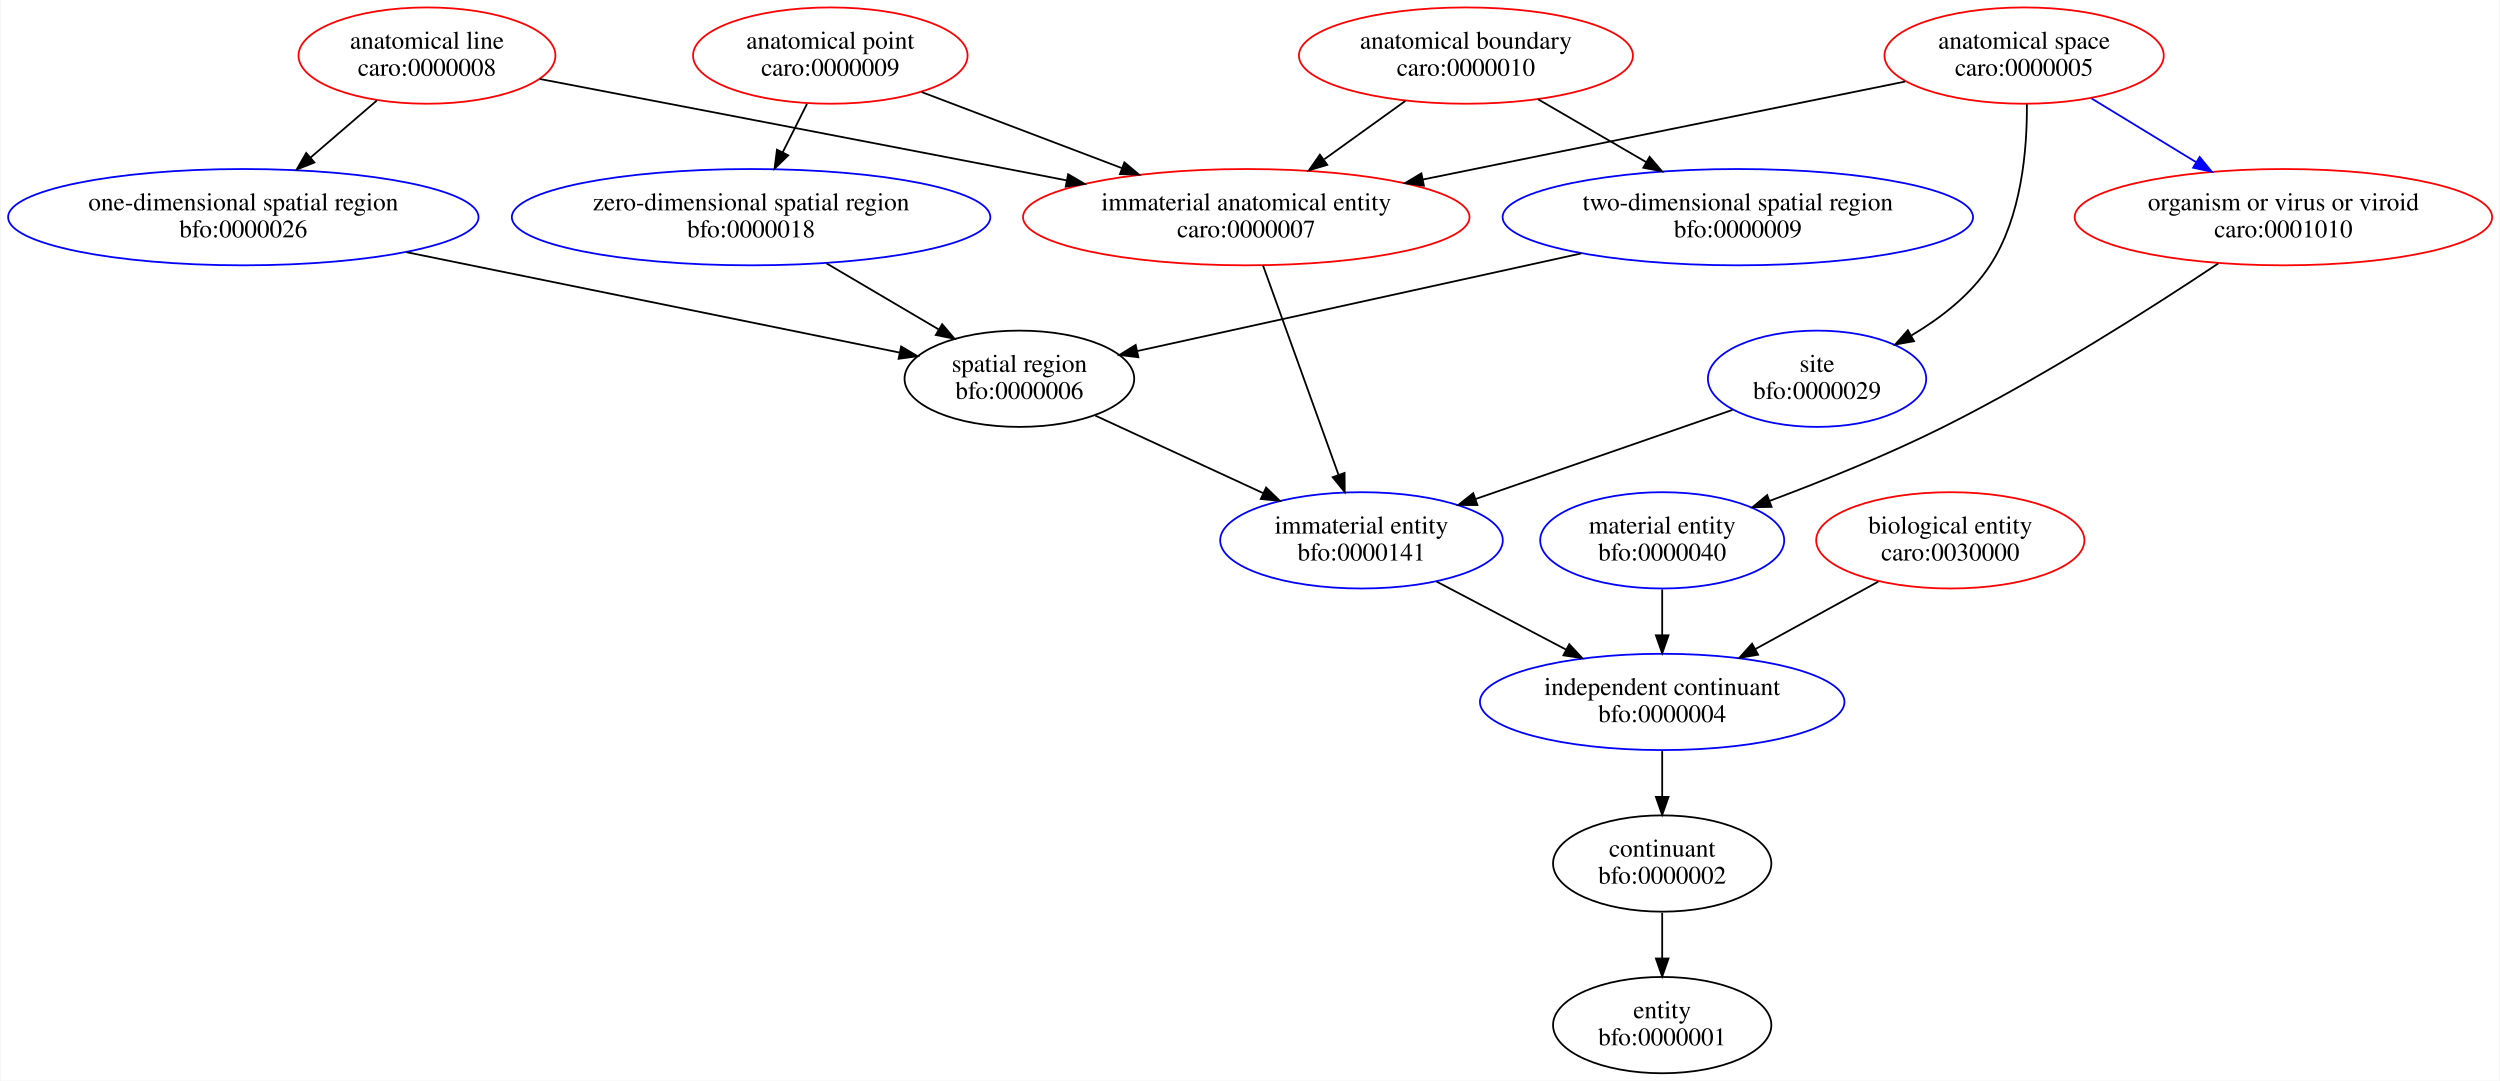
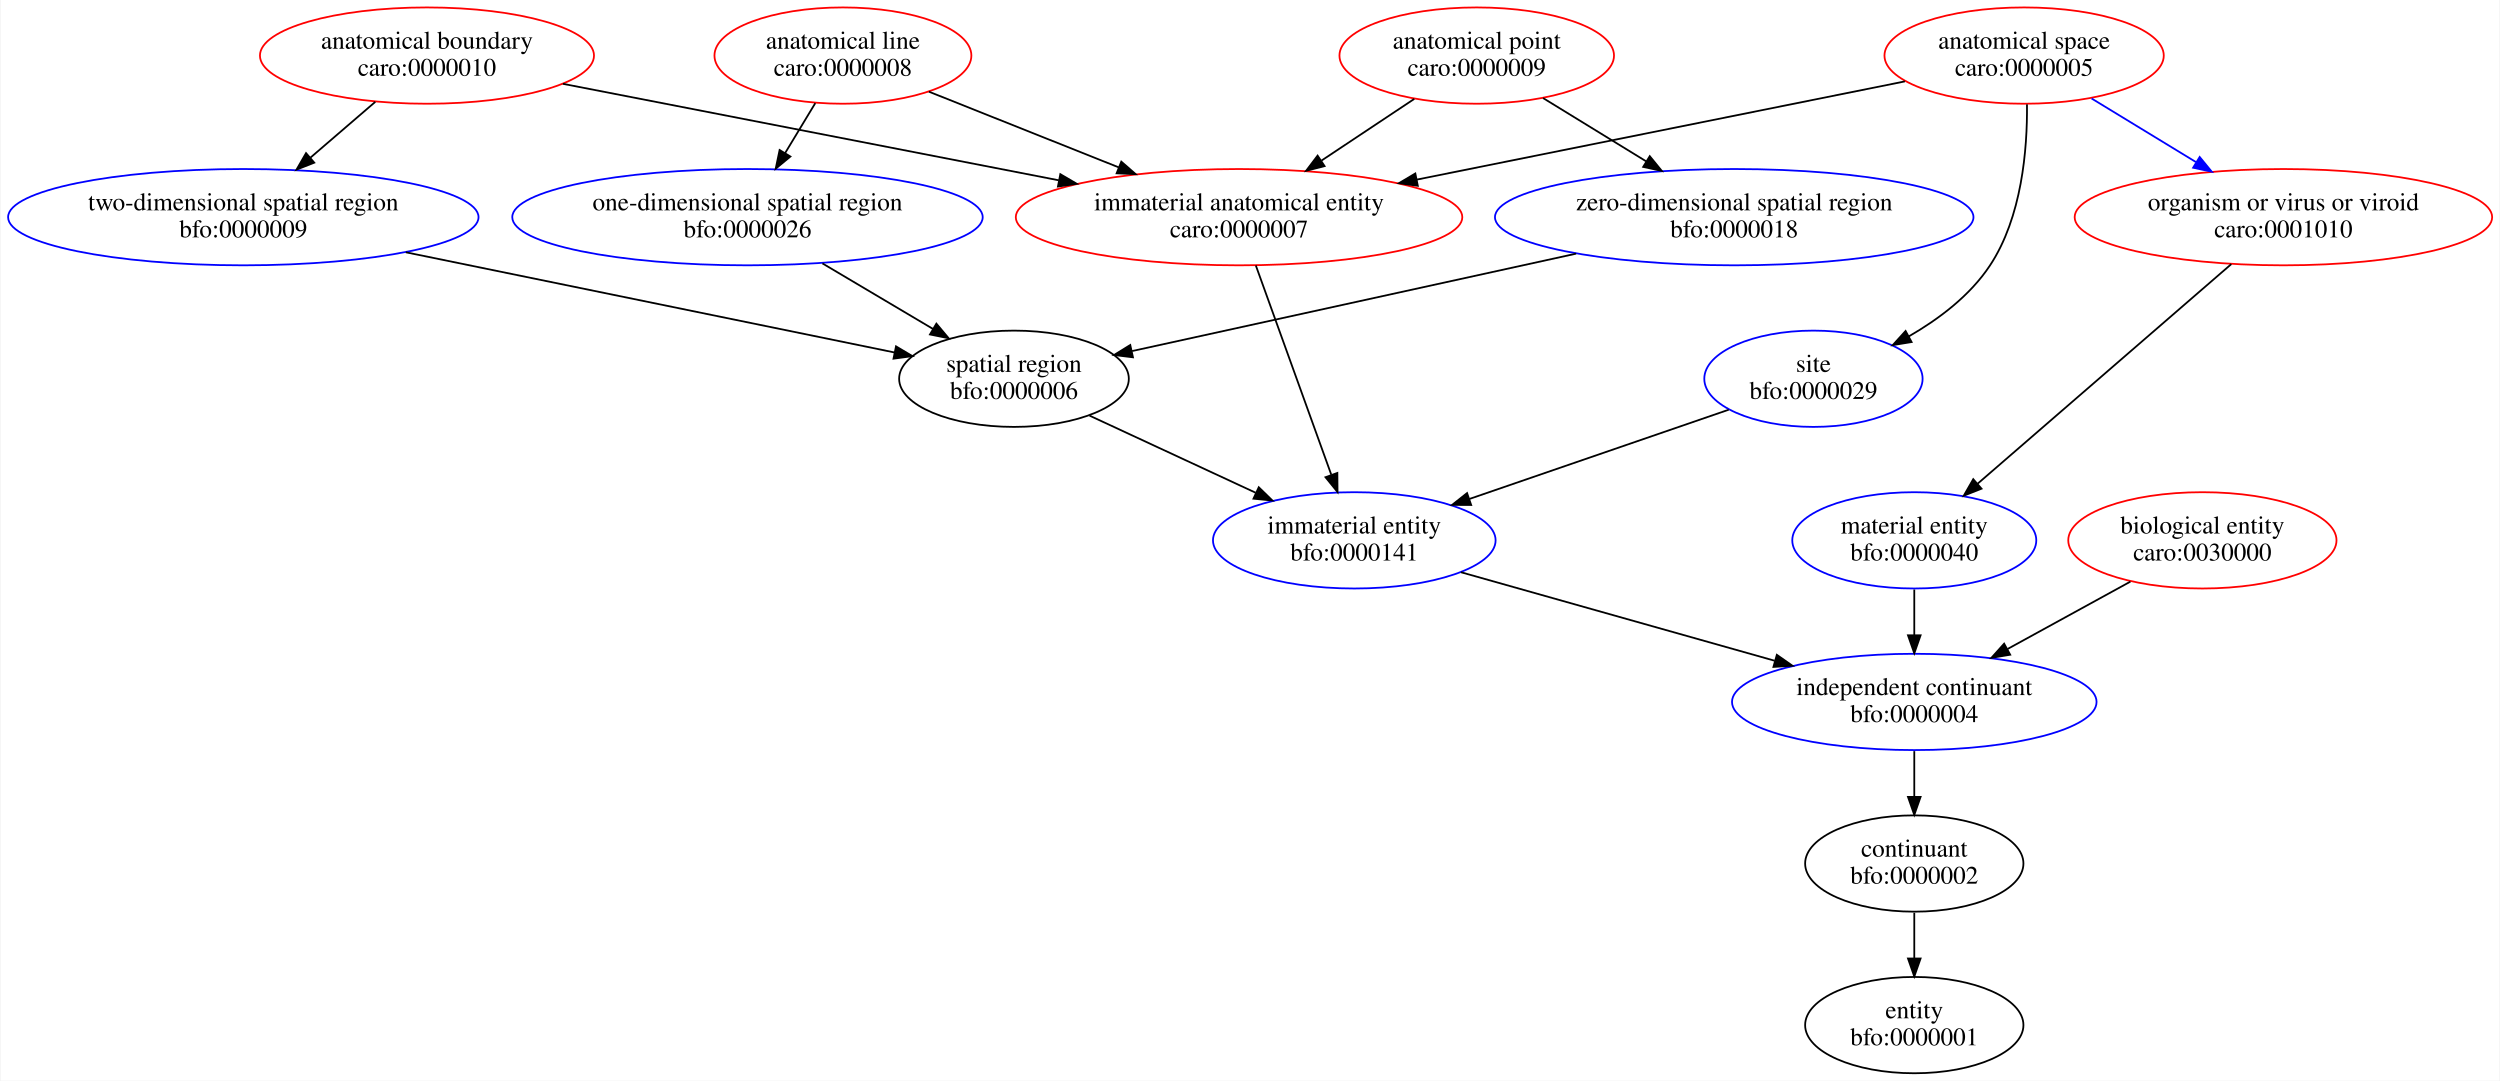
<svg xmlns="http://www.w3.org/2000/svg" width="1388pt" height="600pt" viewBox="0.00 0.00 1387.78 600.18">
  <g id="graph0" class="graph" transform="scale(1 1) rotate(0) translate(4 596.18)">
    <polygon fill="white" stroke="transparent" points="-4,4 -4,-596.18 1383.78,-596.18 1383.78,4 -4,4" />
    <g id="node1" class="node">
-       <ellipse fill="none" stroke="red" cx="687.81" cy="-475.57" rx="123.99" ry="26.74" />
-       <text text-anchor="middle" x="687.81" y="-479.37" font-family="Times,serif" font-size="14.00">immaterial anatomical entity</text>
-       <text text-anchor="middle" x="687.81" y="-464.37" font-family="Times,serif" font-size="14.00">caro:0000007</text>
+       <ellipse fill="none" stroke="blue" cx="1058.81" cy="-206.35" rx="101.23" ry="26.74" />
+       <text text-anchor="middle" x="1058.81" y="-210.15" font-family="Times,serif" font-size="14.00">independent continuant</text>
+       <text text-anchor="middle" x="1058.81" y="-195.15" font-family="Times,serif" font-size="14.00">bfo:0000004</text>
    </g>
    <g id="node2" class="node">
-       <ellipse fill="none" stroke="blue" cx="751.81" cy="-296.09" rx="78.48" ry="26.74" />
-       <text text-anchor="middle" x="751.81" y="-299.89" font-family="Times,serif" font-size="14.00">immaterial entity</text>
-       <text text-anchor="middle" x="751.81" y="-284.89" font-family="Times,serif" font-size="14.00">bfo:0000141</text>
+       <ellipse fill="none" stroke="black" cx="1058.81" cy="-116.61" rx="60.62" ry="26.74" />
+       <text text-anchor="middle" x="1058.81" y="-120.41" font-family="Times,serif" font-size="14.00">continuant</text>
+       <text text-anchor="middle" x="1058.81" y="-105.41" font-family="Times,serif" font-size="14.00">bfo:0000002</text>
    </g>
    <g id="edge1" class="edge">
-       <path fill="none" stroke="black" d="M697.12,-448.76C708.16,-418.14 726.64,-366.91 739.02,-332.57" />
-       <polygon fill="black" stroke="black" points="742.4,-333.52 742.5,-322.93 735.81,-331.15 742.4,-333.52" />
+       <path fill="none" stroke="black" d="M1058.81,-179.03C1058.81,-171.06 1058.81,-162.17 1058.81,-153.68" />
+       <polygon fill="black" stroke="black" points="1062.31,-153.61 1058.81,-143.61 1055.31,-153.61 1062.31,-153.61" />
+     </g>
+     <g id="node15" class="node">
+       <ellipse fill="none" stroke="black" cx="1058.81" cy="-26.87" rx="60.62" ry="26.74" />
+       <text text-anchor="middle" x="1058.81" y="-30.67" font-family="Times,serif" font-size="14.00">entity</text>
+       <text text-anchor="middle" x="1058.81" y="-15.67" font-family="Times,serif" font-size="14.00">bfo:0000001</text>
+     </g>
+     <g id="edge16" class="edge">
+       <path fill="none" stroke="black" d="M1058.81,-89.29C1058.81,-81.32 1058.81,-72.43 1058.81,-63.94" />
+       <polygon fill="black" stroke="black" points="1062.31,-63.87 1058.81,-53.87 1055.31,-63.87 1062.31,-63.87" />
+     </g>
+     <g id="node3" class="node">
+       <ellipse fill="none" stroke="red" cx="683.81" cy="-475.57" rx="123.99" ry="26.74" />
+       <text text-anchor="middle" x="683.81" y="-479.37" font-family="Times,serif" font-size="14.00">immaterial anatomical entity</text>
+       <text text-anchor="middle" x="683.81" y="-464.37" font-family="Times,serif" font-size="14.00">caro:0000007</text>
+     </g>
+     <g id="node4" class="node">
+       <ellipse fill="none" stroke="blue" cx="747.81" cy="-296.09" rx="78.48" ry="26.74" />
+       <text text-anchor="middle" x="747.81" y="-299.89" font-family="Times,serif" font-size="14.00">immaterial entity</text>
+       <text text-anchor="middle" x="747.81" y="-284.89" font-family="Times,serif" font-size="14.00">bfo:0000141</text>
+     </g>
+     <g id="edge2" class="edge">
+       <path fill="none" stroke="black" d="M693.12,-448.76C704.16,-418.14 722.64,-366.91 735.02,-332.57" />
+       <polygon fill="black" stroke="black" points="738.4,-333.52 738.5,-322.93 731.81,-331.15 738.4,-333.52" />
+     </g>
+     <g id="edge4" class="edge">
+       <path fill="none" stroke="black" d="M807.04,-278.38C856.49,-264.43 927.33,-244.44 981.29,-229.22" />
+       <polygon fill="black" stroke="black" points="982.48,-232.52 991.16,-226.44 980.58,-225.79 982.48,-232.52" />
+     </g>
+     <g id="node5" class="node">
+       <ellipse fill="none" stroke="blue" cx="410.81" cy="-475.57" rx="130.63" ry="26.74" />
+       <text text-anchor="middle" x="410.81" y="-479.37" font-family="Times,serif" font-size="14.00">one-dimensional spatial region</text>
+       <text text-anchor="middle" x="410.81" y="-464.37" font-family="Times,serif" font-size="14.00">bfo:0000026</text>
+     </g>
+     <g id="node6" class="node">
+       <ellipse fill="none" stroke="black" cx="558.81" cy="-385.83" rx="63.78" ry="26.74" />
+       <text text-anchor="middle" x="558.81" y="-389.63" font-family="Times,serif" font-size="14.00">spatial region</text>
+       <text text-anchor="middle" x="558.81" y="-374.63" font-family="Times,serif" font-size="14.00">bfo:0000006</text>
+     </g>
+     <g id="edge3" class="edge">
+       <path fill="none" stroke="black" d="M452.43,-449.9C471.56,-438.56 494.29,-425.08 513.81,-413.51" />
+       <polygon fill="black" stroke="black" points="515.72,-416.45 522.53,-408.34 512.15,-410.43 515.72,-416.45" />
+     </g>
+     <g id="edge8" class="edge">
+       <path fill="none" stroke="black" d="M600.76,-365.36C627.94,-352.74 663.63,-336.17 693.04,-322.52" />
+       <polygon fill="black" stroke="black" points="694.76,-325.58 702.35,-318.2 691.81,-319.23 694.76,-325.58" />
+     </g>
+     <g id="node7" class="node">
+       <ellipse fill="none" stroke="red" cx="232.81" cy="-565.31" rx="92.76" ry="26.74" />
+       <text text-anchor="middle" x="232.81" y="-569.11" font-family="Times,serif" font-size="14.00">anatomical boundary</text>
+       <text text-anchor="middle" x="232.81" y="-554.11" font-family="Times,serif" font-size="14.00">caro:0000010</text>
+     </g>
+     <g id="edge5" class="edge">
+       <path fill="none" stroke="black" d="M308.3,-549.63C383.84,-534.93 500.49,-512.24 583.72,-496.04" />
+       <polygon fill="black" stroke="black" points="584.55,-499.45 593.7,-494.1 583.22,-492.58 584.55,-499.45" />
+     </g>
+     <g id="node8" class="node">
+       <ellipse fill="none" stroke="blue" cx="130.81" cy="-475.57" rx="130.63" ry="26.74" />
+       <text text-anchor="middle" x="130.81" y="-479.37" font-family="Times,serif" font-size="14.00">two-dimensional spatial region</text>
+       <text text-anchor="middle" x="130.81" y="-464.37" font-family="Times,serif" font-size="14.00">bfo:0000009</text>
+     </g>
+     <g id="edge6" class="edge">
+       <path fill="none" stroke="black" d="M204.13,-539.64C192.92,-529.99 179.91,-518.8 167.99,-508.55" />
+       <polygon fill="black" stroke="black" points="170.21,-505.84 160.35,-501.97 165.65,-511.15 170.21,-505.84" />
+     </g>
+     <g id="edge7" class="edge">
+       <path fill="none" stroke="black" d="M221.06,-456.07C302.22,-439.43 419.57,-415.38 492.42,-400.44" />
+       <polygon fill="black" stroke="black" points="493.3,-403.83 502.4,-398.4 491.9,-396.98 493.3,-403.83" />
+     </g>
+     <g id="node9" class="node">
+       <ellipse fill="none" stroke="red" cx="1263.81" cy="-475.57" rx="115.93" ry="26.74" />
+       <text text-anchor="middle" x="1263.81" y="-479.37" font-family="Times,serif" font-size="14.00">organism or virus or viroid</text>
+       <text text-anchor="middle" x="1263.81" y="-464.37" font-family="Times,serif" font-size="14.00">caro:0001010</text>
+     </g>
+     <g id="node10" class="node">
+       <ellipse fill="none" stroke="blue" cx="1058.81" cy="-296.09" rx="67.76" ry="26.74" />
+       <text text-anchor="middle" x="1058.81" y="-299.89" font-family="Times,serif" font-size="14.00">material entity</text>
+       <text text-anchor="middle" x="1058.81" y="-284.89" font-family="Times,serif" font-size="14.00">bfo:0000040</text>
+     </g>
+     <g id="edge9" class="edge">
+       <path fill="none" stroke="black" d="M1234.88,-449.52C1197.84,-417.45 1133.7,-361.92 1093.91,-327.48" />
+       <polygon fill="black" stroke="black" points="1096.15,-324.78 1086.29,-320.88 1091.56,-330.07 1096.15,-324.78" />
+     </g>
+     <g id="edge11" class="edge">
+       <path fill="none" stroke="black" d="M1058.81,-268.77C1058.81,-260.8 1058.81,-251.91 1058.81,-243.42" />
+       <polygon fill="black" stroke="black" points="1062.31,-243.35 1058.81,-233.35 1055.31,-243.35 1062.31,-243.35" />
    </g>
    <g id="node11" class="node">
-       <ellipse fill="none" stroke="blue" cx="918.81" cy="-206.35" rx="101.23" ry="26.74" />
-       <text text-anchor="middle" x="918.81" y="-210.15" font-family="Times,serif" font-size="14.00">independent continuant</text>
-       <text text-anchor="middle" x="918.81" y="-195.15" font-family="Times,serif" font-size="14.00">bfo:0000004</text>
+       <ellipse fill="none" stroke="blue" cx="958.81" cy="-475.57" rx="132.87" ry="26.74" />
+       <text text-anchor="middle" x="958.81" y="-479.37" font-family="Times,serif" font-size="14.00">zero-dimensional spatial region</text>
+       <text text-anchor="middle" x="958.81" y="-464.37" font-family="Times,serif" font-size="14.00">bfo:0000018</text>
    </g>
-     <g id="edge11" class="edge">
-       <path fill="none" stroke="black" d="M793.53,-273.18C815.27,-261.75 842.12,-247.65 865.37,-235.43" />
-       <polygon fill="black" stroke="black" points="867.2,-238.42 874.42,-230.67 863.94,-232.23 867.2,-238.42" />
+     <g id="edge10" class="edge">
+       <path fill="none" stroke="black" d="M871.03,-455.32C796.66,-439 691.68,-415.97 624.42,-401.22" />
+       <polygon fill="black" stroke="black" points="624.89,-397.74 614.37,-399.02 623.39,-404.58 624.89,-397.74" />
    </g>
-     <g id="node3" class="node">
+     <g id="node12" class="node">
+       <ellipse fill="none" stroke="red" cx="815.81" cy="-565.31" rx="76.24" ry="26.74" />
+       <text text-anchor="middle" x="815.81" y="-569.11" font-family="Times,serif" font-size="14.00">anatomical point</text>
+       <text text-anchor="middle" x="815.81" y="-554.11" font-family="Times,serif" font-size="14.00">caro:0000009</text>
+     </g>
+     <g id="edge12" class="edge">
+       <path fill="none" stroke="black" d="M781.13,-541.26C765.39,-530.79 746.56,-518.27 729.67,-507.05" />
+       <polygon fill="black" stroke="black" points="731.31,-503.93 721.04,-501.31 727.43,-509.76 731.31,-503.93" />
+     </g>
+     <g id="edge13" class="edge">
+       <path fill="none" stroke="black" d="M852.64,-541.72C870.07,-531.02 891.13,-518.1 909.88,-506.59" />
+       <polygon fill="black" stroke="black" points="911.9,-509.46 918.59,-501.25 908.24,-503.49 911.9,-509.46" />
+     </g>
+     <g id="node13" class="node">
+       <ellipse fill="none" stroke="red" cx="1218.81" cy="-296.09" rx="74.49" ry="26.74" />
+       <text text-anchor="middle" x="1218.81" y="-299.89" font-family="Times,serif" font-size="14.00">biological entity</text>
+       <text text-anchor="middle" x="1218.81" y="-284.89" font-family="Times,serif" font-size="14.00">caro:0030000</text>
+     </g>
+     <g id="edge14" class="edge">
+       <path fill="none" stroke="black" d="M1178.85,-273.18C1158.19,-261.84 1132.72,-247.88 1110.57,-235.73" />
+       <polygon fill="black" stroke="black" points="1112.08,-232.57 1101.63,-230.83 1108.71,-238.71 1112.08,-232.57" />
+     </g>
+     <g id="node14" class="node">
+       <ellipse fill="none" stroke="blue" cx="1002.81" cy="-385.83" rx="60.62" ry="26.74" />
+       <text text-anchor="middle" x="1002.81" y="-389.63" font-family="Times,serif" font-size="14.00">site</text>
+       <text text-anchor="middle" x="1002.81" y="-374.63" font-family="Times,serif" font-size="14.00">bfo:0000029</text>
+     </g>
+     <g id="edge15" class="edge">
+       <path fill="none" stroke="black" d="M955.75,-368.64C915.26,-354.7 856.48,-334.48 811.74,-319.08" />
+       <polygon fill="black" stroke="black" points="812.72,-315.72 802.13,-315.78 810.44,-322.34 812.72,-315.72" />
+     </g>
+     <g id="node16" class="node">
+       <ellipse fill="none" stroke="red" cx="463.81" cy="-565.31" rx="71.34" ry="26.74" />
+       <text text-anchor="middle" x="463.81" y="-569.11" font-family="Times,serif" font-size="14.00">anatomical line</text>
+       <text text-anchor="middle" x="463.81" y="-554.11" font-family="Times,serif" font-size="14.00">caro:0000008</text>
+     </g>
+     <g id="edge17" class="edge">
+       <path fill="none" stroke="black" d="M511.55,-545.27C542.39,-532.97 582.97,-516.79 617,-503.22" />
+       <polygon fill="black" stroke="black" points="618.42,-506.42 626.41,-499.46 615.82,-499.92 618.42,-506.42" />
+     </g>
+     <g id="edge18" class="edge">
+       <path fill="none" stroke="black" d="M448.48,-538.93C443.25,-530.26 437.3,-520.42 431.7,-511.15" />
+       <polygon fill="black" stroke="black" points="434.64,-509.25 426.48,-502.5 428.65,-512.87 434.64,-509.25" />
+     </g>
+     <g id="node17" class="node">
      <ellipse fill="none" stroke="red" cx="1119.81" cy="-565.31" rx="77.56" ry="26.74" />
      <text text-anchor="middle" x="1119.81" y="-569.11" font-family="Times,serif" font-size="14.00">anatomical space</text>
      <text text-anchor="middle" x="1119.81" y="-554.11" font-family="Times,serif" font-size="14.00">caro:0000005</text>
    </g>
-     <g id="edge2" class="edge">
-       <path fill="none" stroke="black" d="M1053.73,-550.89C982.3,-536.38 867.71,-513.11 785.79,-496.47" />
-       <polygon fill="black" stroke="black" points="786.47,-493.04 775.97,-494.48 785.07,-499.9 786.47,-493.04" />
+     <g id="edge19" class="edge">
+       <path fill="none" stroke="black" d="M1053.6,-550.98C981.49,-536.47 865.39,-513.11 782.53,-496.44" />
+       <polygon fill="black" stroke="black" points="783.09,-492.98 772.59,-494.44 781.7,-499.84 783.09,-492.98" />
    </g>
-     <g id="node4" class="node">
-       <ellipse fill="none" stroke="blue" cx="1004.81" cy="-385.83" rx="60.62" ry="26.74" />
-       <text text-anchor="middle" x="1004.81" y="-389.63" font-family="Times,serif" font-size="14.00">site</text>
-       <text text-anchor="middle" x="1004.81" y="-374.63" font-family="Times,serif" font-size="14.00">bfo:0000029</text>
-     </g>
-     <g id="edge3" class="edge">
-       <path fill="none" stroke="black" d="M1121.34,-538.27C1121.55,-513.31 1118.44,-475.57 1100.81,-448.7 1090.17,-432.47 1073.63,-419.61 1057.26,-409.91" />
-       <polygon fill="black" stroke="black" points="1058.66,-406.68 1048.23,-404.85 1055.24,-412.79 1058.66,-406.68" />
-     </g>
-     <g id="node5" class="node">
-       <ellipse fill="none" stroke="red" cx="1263.81" cy="-475.57" rx="115.93" ry="26.74" />
-       <text text-anchor="middle" x="1263.81" y="-479.37" font-family="Times,serif" font-size="14.00">organism or virus or viroid</text>
-       <text text-anchor="middle" x="1263.81" y="-464.37" font-family="Times,serif" font-size="14.00">caro:0001010</text>
-     </g>
-     <g id="edge4" class="edge">
+     <g id="edge20" class="edge">
      <path fill="none" stroke="blue" d="M1157.27,-541.49C1174.97,-530.7 1196.32,-517.7 1215.24,-506.17" />
      <polygon fill="blue" stroke="blue" points="1217.31,-509.01 1224.02,-500.82 1213.66,-503.03 1217.31,-509.01" />
    </g>
-     <g id="edge5" class="edge">
-       <path fill="none" stroke="black" d="M957.82,-368.53C917.61,-354.59 859.39,-334.4 815.09,-319.03" />
-       <polygon fill="black" stroke="black" points="816.17,-315.7 805.57,-315.73 813.87,-322.32 816.17,-315.7" />
-     </g>
-     <g id="node14" class="node">
-       <ellipse fill="none" stroke="blue" cx="918.81" cy="-296.09" rx="67.76" ry="26.74" />
-       <text text-anchor="middle" x="918.81" y="-299.89" font-family="Times,serif" font-size="14.00">material entity</text>
-       <text text-anchor="middle" x="918.81" y="-284.89" font-family="Times,serif" font-size="14.00">bfo:0000040</text>
-     </g>
-     <g id="edge13" class="edge">
-       <path fill="none" stroke="black" d="M1227.59,-449.83C1190.31,-424.99 1130.04,-386.55 1074.81,-358.96 1043.9,-343.52 1008.15,-329.11 978.68,-318.08" />
-       <polygon fill="black" stroke="black" points="979.54,-314.67 968.94,-314.48 977.11,-321.23 979.54,-314.67" />
-     </g>
-     <g id="node6" class="node">
-       <ellipse fill="none" stroke="blue" cx="130.81" cy="-475.57" rx="130.63" ry="26.74" />
-       <text text-anchor="middle" x="130.81" y="-479.37" font-family="Times,serif" font-size="14.00">one-dimensional spatial region</text>
-       <text text-anchor="middle" x="130.81" y="-464.37" font-family="Times,serif" font-size="14.00">bfo:0000026</text>
-     </g>
-     <g id="node7" class="node">
-       <ellipse fill="none" stroke="black" cx="561.81" cy="-385.83" rx="63.78" ry="26.74" />
-       <text text-anchor="middle" x="561.81" y="-389.63" font-family="Times,serif" font-size="14.00">spatial region</text>
-       <text text-anchor="middle" x="561.81" y="-374.63" font-family="Times,serif" font-size="14.00">bfo:0000006</text>
-     </g>
-     <g id="edge6" class="edge">
-       <path fill="none" stroke="black" d="M221.43,-456.12C303.26,-439.47 421.77,-415.34 495.19,-400.39" />
-       <polygon fill="black" stroke="black" points="496.14,-403.77 505.24,-398.35 494.74,-396.91 496.14,-403.77" />
-     </g>
-     <g id="edge16" class="edge">
-       <path fill="none" stroke="black" d="M603.98,-365.36C631.41,-352.69 667.44,-336.05 697.07,-322.37" />
-       <polygon fill="black" stroke="black" points="698.84,-325.41 706.45,-318.04 695.9,-319.06 698.84,-325.41" />
-     </g>
-     <g id="node8" class="node">
-       <ellipse fill="none" stroke="blue" cx="960.81" cy="-475.57" rx="130.63" ry="26.74" />
-       <text text-anchor="middle" x="960.81" y="-479.37" font-family="Times,serif" font-size="14.00">two-dimensional spatial region</text>
-       <text text-anchor="middle" x="960.81" y="-464.37" font-family="Times,serif" font-size="14.00">bfo:0000009</text>
-     </g>
-     <g id="edge7" class="edge">
-       <path fill="none" stroke="black" d="M873.75,-455.42C799.59,-439.12 694.66,-416.04 627.42,-401.26" />
-       <polygon fill="black" stroke="black" points="627.89,-397.78 617.38,-399.05 626.39,-404.61 627.89,-397.78" />
-     </g>
-     <g id="node9" class="node">
-       <ellipse fill="none" stroke="blue" cx="412.81" cy="-475.57" rx="132.87" ry="26.74" />
-       <text text-anchor="middle" x="412.81" y="-479.37" font-family="Times,serif" font-size="14.00">zero-dimensional spatial region</text>
-       <text text-anchor="middle" x="412.81" y="-464.37" font-family="Times,serif" font-size="14.00">bfo:0000018</text>
-     </g>
-     <g id="edge8" class="edge">
-       <path fill="none" stroke="black" d="M454.72,-449.9C474.12,-438.47 497.21,-424.88 516.97,-413.24" />
-       <polygon fill="black" stroke="black" points="518.94,-416.14 525.78,-408.05 515.39,-410.11 518.94,-416.14" />
-     </g>
-     <g id="node10" class="node">
-       <ellipse fill="none" stroke="red" cx="456.81" cy="-565.31" rx="76.24" ry="26.74" />
-       <text text-anchor="middle" x="456.81" y="-569.11" font-family="Times,serif" font-size="14.00">anatomical point</text>
-       <text text-anchor="middle" x="456.81" y="-554.11" font-family="Times,serif" font-size="14.00">caro:0000009</text>
-     </g>
-     <g id="edge9" class="edge">
-       <path fill="none" stroke="black" d="M507.51,-545.06C540.18,-532.65 583.09,-516.35 618.84,-502.77" />
-       <polygon fill="black" stroke="black" points="620.14,-506.02 628.25,-499.2 617.66,-499.48 620.14,-506.02" />
-     </g>
-     <g id="edge10" class="edge">
-       <path fill="none" stroke="black" d="M443.85,-538.46C439.64,-530.06 434.89,-520.59 430.39,-511.63" />
-       <polygon fill="black" stroke="black" points="433.45,-509.91 425.84,-502.54 427.19,-513.05 433.45,-509.91" />
-     </g>
-     <g id="node12" class="node">
-       <ellipse fill="none" stroke="black" cx="918.81" cy="-116.61" rx="60.62" ry="26.74" />
-       <text text-anchor="middle" x="918.81" y="-120.41" font-family="Times,serif" font-size="14.00">continuant</text>
-       <text text-anchor="middle" x="918.81" y="-105.41" font-family="Times,serif" font-size="14.00">bfo:0000002</text>
-     </g>
    <g id="edge21" class="edge">
-       <path fill="none" stroke="black" d="M918.81,-179.03C918.81,-171.06 918.81,-162.17 918.81,-153.68" />
-       <polygon fill="black" stroke="black" points="922.31,-153.61 918.81,-143.61 915.31,-153.61 922.31,-153.61" />
-     </g>
-     <g id="node13" class="node">
-       <ellipse fill="none" stroke="black" cx="918.81" cy="-26.87" rx="60.62" ry="26.74" />
-       <text text-anchor="middle" x="918.81" y="-30.67" font-family="Times,serif" font-size="14.00">entity</text>
-       <text text-anchor="middle" x="918.81" y="-15.67" font-family="Times,serif" font-size="14.00">bfo:0000001</text>
-     </g>
-     <g id="edge12" class="edge">
-       <path fill="none" stroke="black" d="M918.81,-89.29C918.81,-81.32 918.81,-72.43 918.81,-63.94" />
-       <polygon fill="black" stroke="black" points="922.31,-63.87 918.81,-53.87 915.31,-63.87 922.31,-63.87" />
-     </g>
-     <g id="edge17" class="edge">
-       <path fill="none" stroke="black" d="M918.81,-268.77C918.81,-260.8 918.81,-251.91 918.81,-243.42" />
-       <polygon fill="black" stroke="black" points="922.31,-243.35 918.81,-233.35 915.31,-243.35 922.31,-243.35" />
-     </g>
-     <g id="node15" class="node">
-       <ellipse fill="none" stroke="red" cx="232.81" cy="-565.31" rx="71.34" ry="26.74" />
-       <text text-anchor="middle" x="232.81" y="-569.11" font-family="Times,serif" font-size="14.00">anatomical line</text>
-       <text text-anchor="middle" x="232.81" y="-554.11" font-family="Times,serif" font-size="14.00">caro:0000008</text>
-     </g>
-     <g id="edge14" class="edge">
-       <path fill="none" stroke="black" d="M295.46,-552.32C360.35,-539.89 464.69,-519.86 554.81,-502.44 565.62,-500.35 576.92,-498.16 588.17,-495.98" />
-       <polygon fill="black" stroke="black" points="588.89,-499.4 598.03,-494.06 587.55,-492.53 588.89,-499.4" />
-     </g>
-     <g id="edge15" class="edge">
-       <path fill="none" stroke="black" d="M204.94,-540.34C193.62,-530.6 180.37,-519.2 168.23,-508.75" />
-       <polygon fill="black" stroke="black" points="170.3,-505.92 160.44,-502.05 165.74,-511.23 170.3,-505.92" />
-     </g>
-     <g id="node16" class="node">
-       <ellipse fill="none" stroke="red" cx="1078.81" cy="-296.09" rx="74.49" ry="26.74" />
-       <text text-anchor="middle" x="1078.81" y="-299.89" font-family="Times,serif" font-size="14.00">biological entity</text>
-       <text text-anchor="middle" x="1078.81" y="-284.89" font-family="Times,serif" font-size="14.00">caro:0030000</text>
-     </g>
-     <g id="edge18" class="edge">
-       <path fill="none" stroke="black" d="M1038.85,-273.18C1018.19,-261.84 992.72,-247.88 970.57,-235.73" />
-       <polygon fill="black" stroke="black" points="972.08,-232.57 961.63,-230.83 968.71,-238.71 972.08,-232.57" />
-     </g>
-     <g id="node17" class="node">
-       <ellipse fill="none" stroke="red" cx="809.81" cy="-565.31" rx="92.76" ry="26.74" />
-       <text text-anchor="middle" x="809.81" y="-569.11" font-family="Times,serif" font-size="14.00">anatomical boundary</text>
-       <text text-anchor="middle" x="809.81" y="-554.11" font-family="Times,serif" font-size="14.00">caro:0000010</text>
-     </g>
-     <g id="edge19" class="edge">
-       <path fill="none" stroke="black" d="M776.15,-540.1C762.24,-530.1 745.93,-518.37 731.14,-507.73" />
-       <polygon fill="black" stroke="black" points="732.8,-504.61 722.64,-501.62 728.71,-510.3 732.8,-504.61" />
-     </g>
-     <g id="edge20" class="edge">
-       <path fill="none" stroke="black" d="M849.88,-541.03C868.3,-530.33 890.34,-517.52 909.91,-506.15" />
-       <polygon fill="black" stroke="black" points="911.82,-509.09 918.71,-501.04 908.3,-503.03 911.82,-509.09" />
+       <path fill="none" stroke="black" d="M1121.4,-538.23C1121.65,-513.25 1118.57,-475.49 1100.81,-448.7 1089.79,-432.06 1072.59,-419.03 1055.66,-409.3" />
+       <polygon fill="black" stroke="black" points="1057.32,-406.22 1046.86,-404.52 1053.98,-412.37 1057.32,-406.22" />
    </g>
  </g>
</svg>
